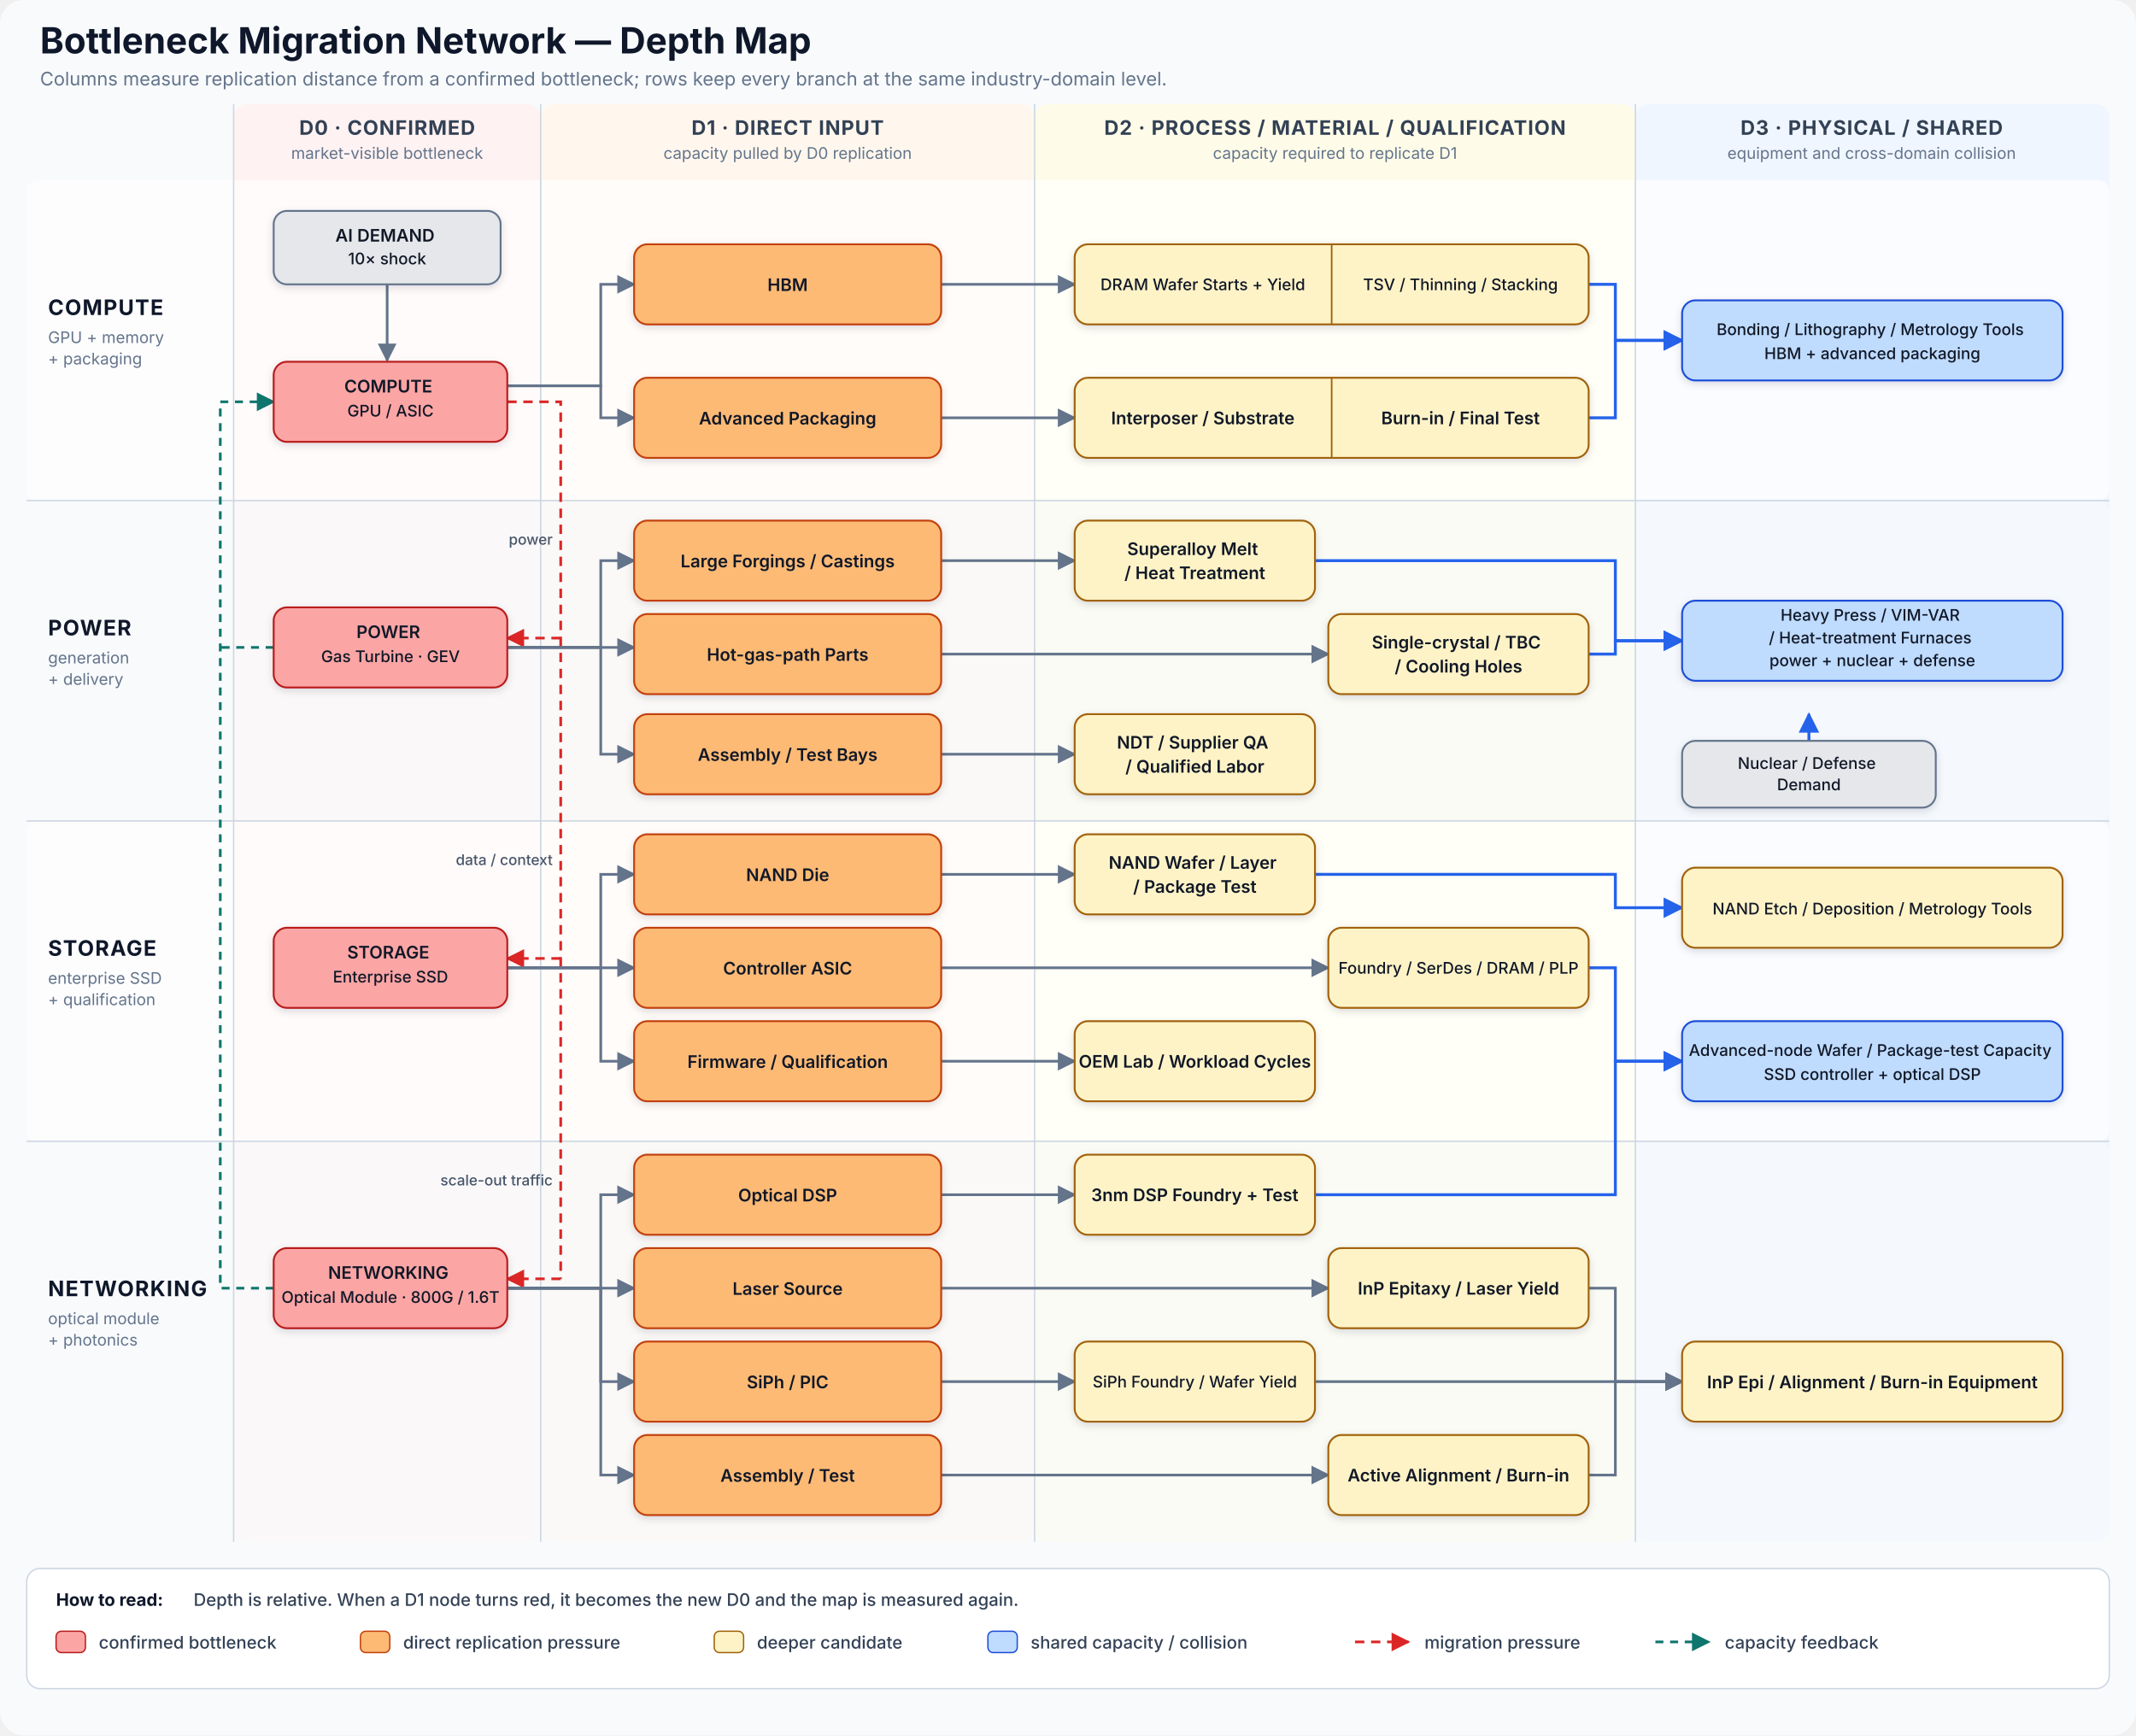
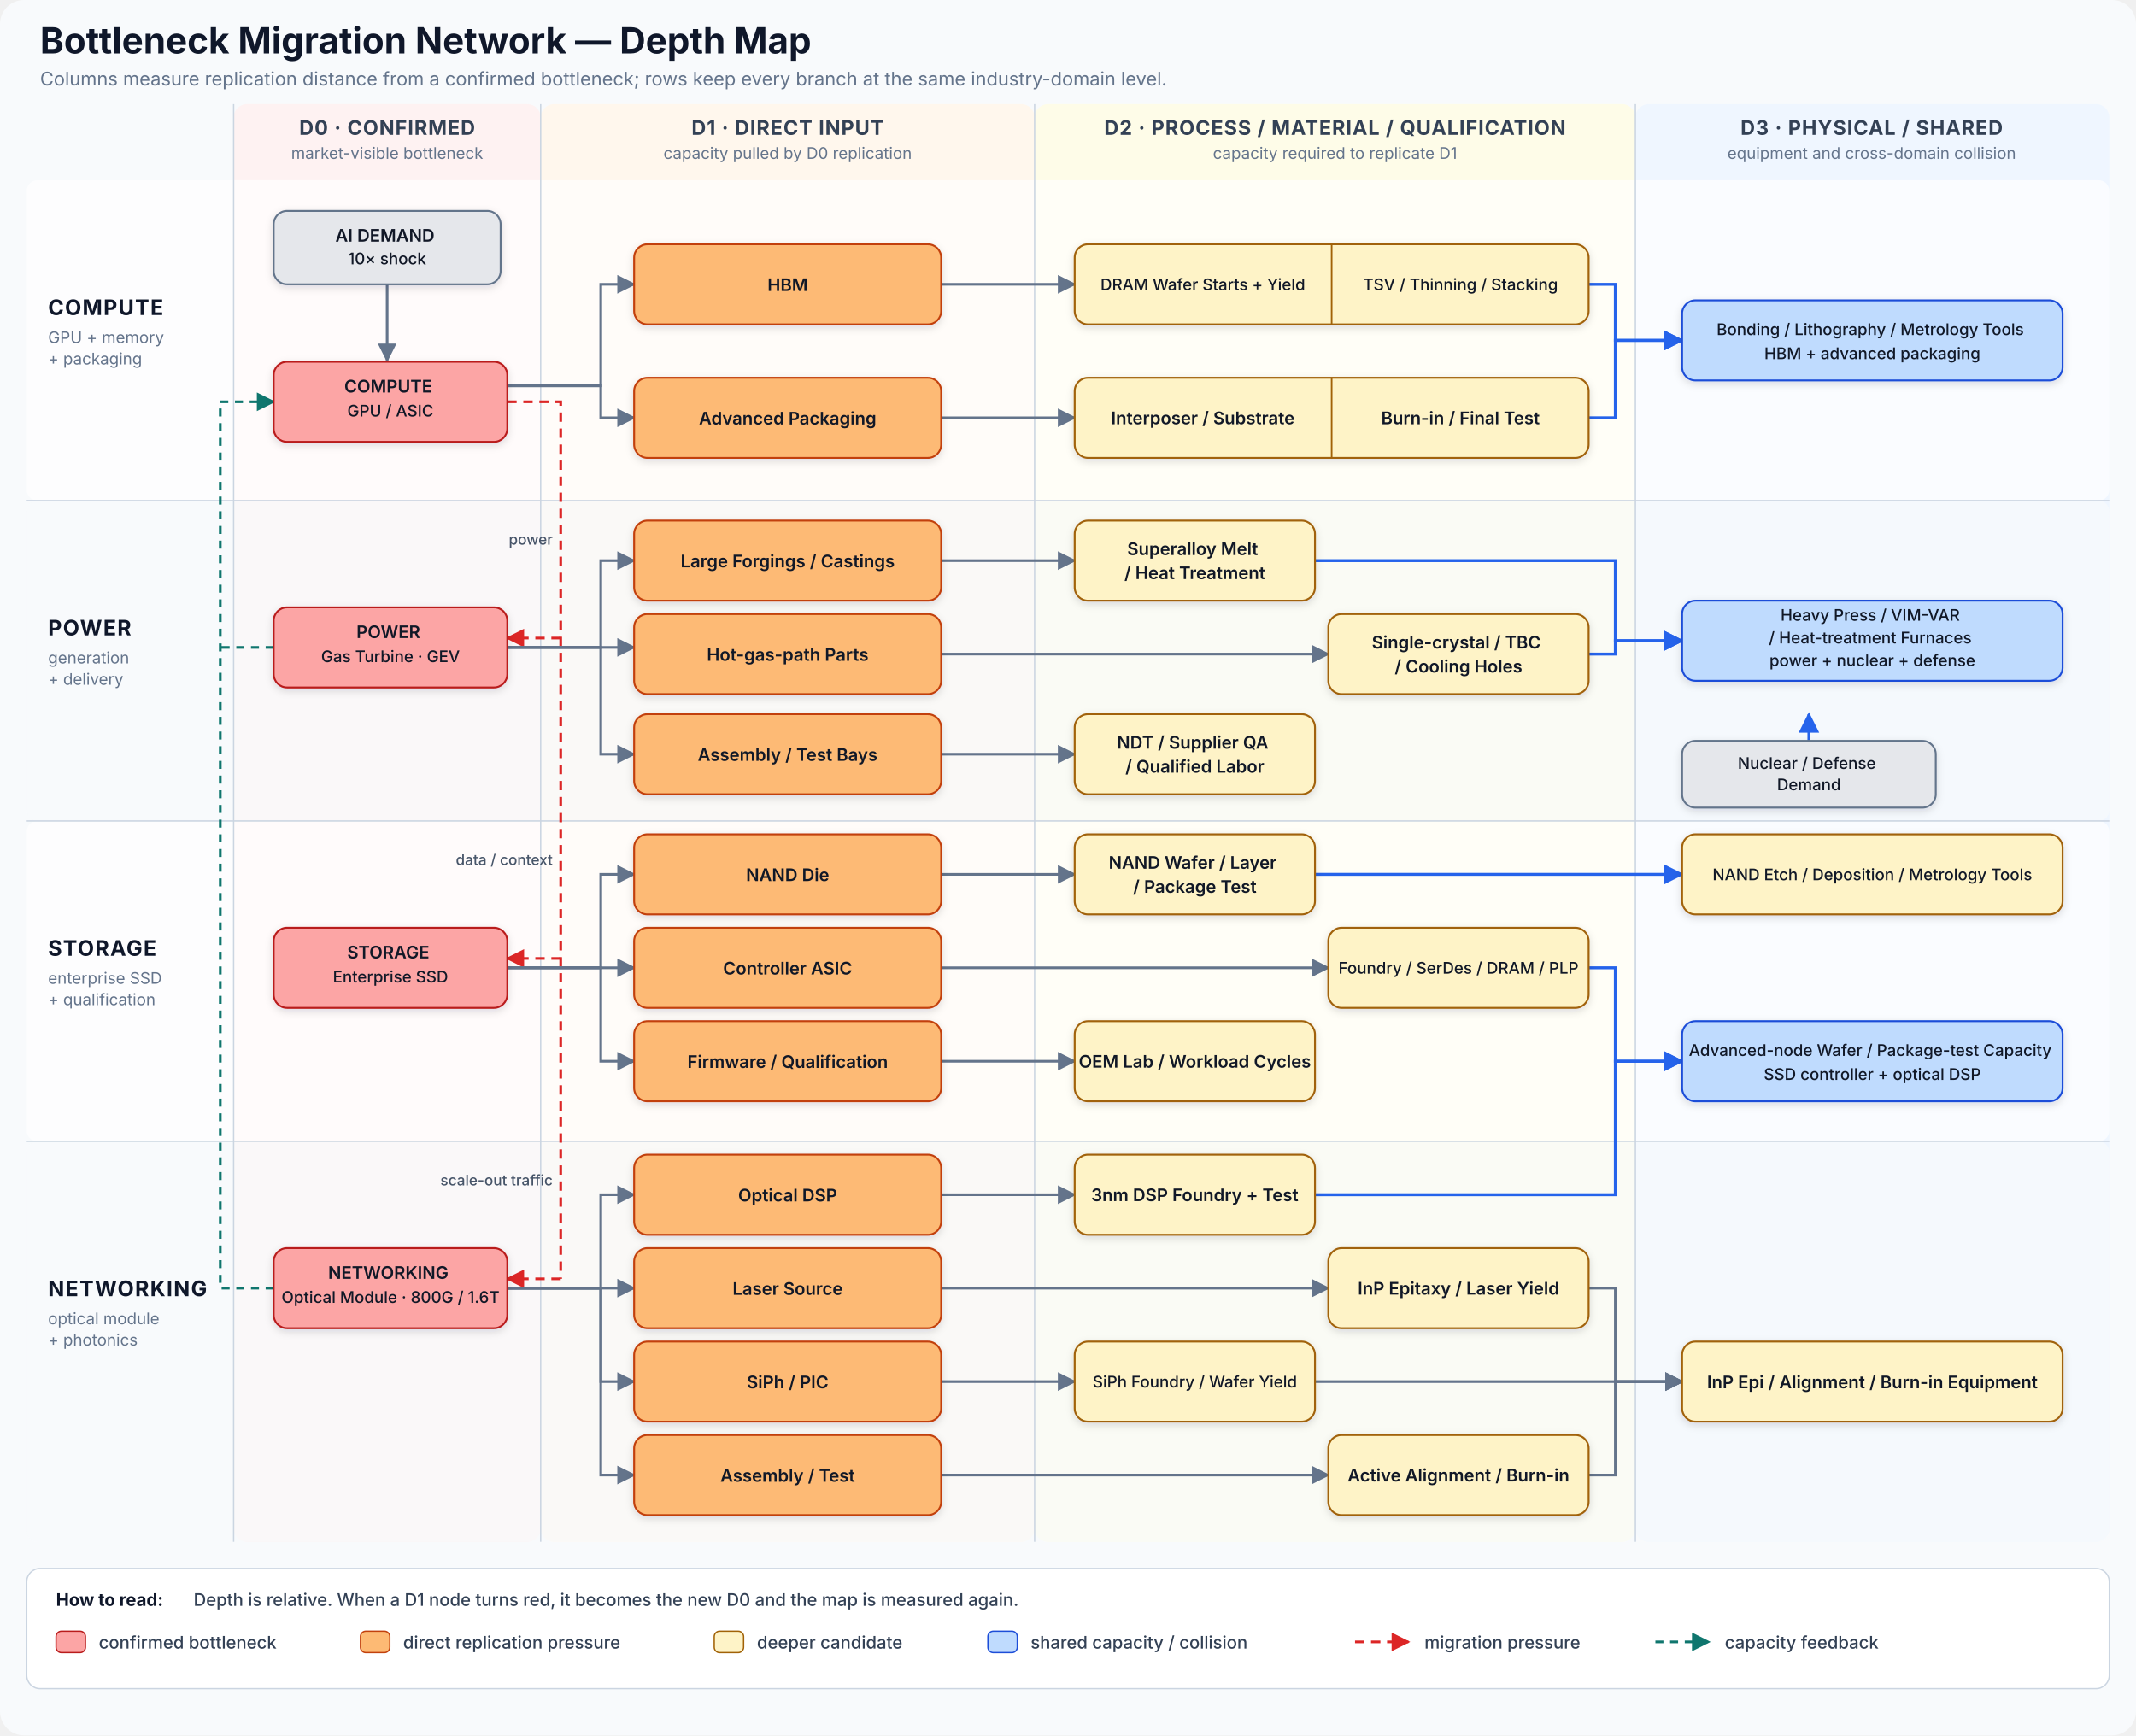
<svg xmlns="http://www.w3.org/2000/svg" width="1600" height="1300" viewBox="0 0 1600 1300" role="img" aria-labelledby="title desc">
  <defs>
    <filter id="shadow" x="-20%" y="-20%" width="140%" height="140%">
      <feDropShadow dx="0" dy="2" stdDeviation="3" flood-color="#0f172a" flood-opacity="0.14" />
    </filter>
    <marker id="arrow" viewBox="0 0 10 10" refX="9" refY="5" markerWidth="7" markerHeight="7" orient="auto-start-reverse">
      <path d="M 0 0 L 10 5 L 0 10 z" fill="#64748b" />
    </marker>
    <marker id="arrow-red" viewBox="0 0 10 10" refX="9" refY="5" markerWidth="7" markerHeight="7" orient="auto-start-reverse">
      <path d="M 0 0 L 10 5 L 0 10 z" fill="#dc2626" />
    </marker>
    <marker id="arrow-blue" viewBox="0 0 10 10" refX="9" refY="5" markerWidth="7" markerHeight="7" orient="auto-start-reverse">
      <path d="M 0 0 L 10 5 L 0 10 z" fill="#2563eb" />
    </marker>
    <marker id="arrow-teal" viewBox="0 0 10 10" refX="9" refY="5" markerWidth="7" markerHeight="7" orient="auto-start-reverse">
      <path d="M 0 0 L 10 5 L 0 10 z" fill="#0f766e" />
    </marker>
    <style>
      .canvas { fill: #f8fafc; }
      .grid { stroke: #cbd5e1; stroke-width: 1; }
      .lane-a { fill: #ffffff; }
      .lane-b { fill: #f8fafc; }
      .depth-0 { fill: #fef2f2; }
      .depth-1 { fill: #fff7ed; }
      .depth-2 { fill: #fefce8; }
      .depth-3 { fill: #eff6ff; }
      .title { font: 700 27px -apple-system, BlinkMacSystemFont, "Segoe UI", sans-serif; fill: #0f172a; }
      .subtitle { font: 400 14px -apple-system, BlinkMacSystemFont, "Segoe UI", sans-serif; fill: #64748b; }
      .depth-label { font: 700 15px -apple-system, BlinkMacSystemFont, "Segoe UI", sans-serif; fill: #334155; letter-spacing: 0.6px; }
      .depth-note { font: 400 12px -apple-system, BlinkMacSystemFont, "Segoe UI", sans-serif; fill: #64748b; }
      .lane-label { font: 700 16px -apple-system, BlinkMacSystemFont, "Segoe UI", sans-serif; fill: #0f172a; letter-spacing: 0.8px; }
      .lane-note { font: 400 12px -apple-system, BlinkMacSystemFont, "Segoe UI", sans-serif; fill: #64748b; }
      .node { stroke: #64748b; stroke-width: 1.4; rx: 10; filter: url(#shadow); }
      .confirmed { fill: #fca5a5; stroke: #b91c1c; }
      .direct { fill: #fdba74; stroke: #c2410c; }
      .candidate { fill: #fef3c7; stroke: #a16207; }
      .shared { fill: #bfdbfe; stroke: #1d4ed8; }
      .context { fill: #e5e7eb; stroke: #64748b; }
      .node-text { font: 600 13px -apple-system, BlinkMacSystemFont, "Segoe UI", sans-serif; fill: #111827; text-anchor: middle; }
      .node-small { font: 500 12px -apple-system, BlinkMacSystemFont, "Segoe UI", sans-serif; fill: #111827; text-anchor: middle; }
      .node-center { dominant-baseline: middle; }
      .edge { fill: none; stroke: #64748b; stroke-width: 2; marker-end: url(#arrow); }
      .pressure { fill: none; stroke: #dc2626; stroke-width: 2; stroke-dasharray: 7 5; marker-end: url(#arrow-red); }
      .pressure-trunk { fill: none; stroke: #dc2626; stroke-width: 2; stroke-dasharray: 7 5; }
      .shared-edge { fill: none; stroke: #2563eb; stroke-width: 2.2; marker-end: url(#arrow-blue); }
      .feedback { fill: none; stroke: #0f766e; stroke-width: 2; stroke-dasharray: 6 5; marker-end: url(#arrow-teal); }
      .feedback-trunk { fill: none; stroke: #0f766e; stroke-width: 2; stroke-dasharray: 6 5; }
      .edge-label { font: 500 11px -apple-system, BlinkMacSystemFont, "Segoe UI", sans-serif; fill: #475569; }
      .legend { font: 500 13px -apple-system, BlinkMacSystemFont, "Segoe UI", sans-serif; fill: #334155; }
      .legend-strong { font: 700 13px -apple-system, BlinkMacSystemFont, "Segoe UI", sans-serif; fill: #0f172a; }
    </style>
  </defs>
  <rect class="canvas" width="1600" height="1300" rx="18" />
  <text class="title" x="30" y="40">Bottleneck Migration Network — Depth Map</text>
  <text class="subtitle" x="30" y="64">Columns measure replication distance from a confirmed bottleneck; rows keep every branch at the same industry-domain level.</text>
  <rect class="depth-0" x="175" y="78" width="230" height="1077" rx="10" />
  <rect class="depth-1" x="405" y="78" width="370" height="1077" rx="10" />
  <rect class="depth-2" x="775" y="78" width="450" height="1077" rx="10" />
  <rect class="depth-3" x="1225" y="78" width="355" height="1077" rx="10" />
  <text class="depth-label" x="290" y="101" text-anchor="middle">D0 · CONFIRMED</text>
  <text class="depth-note" x="290" y="119" text-anchor="middle">market-visible bottleneck</text>
  <text class="depth-label" x="590" y="101" text-anchor="middle">D1 · DIRECT INPUT</text>
  <text class="depth-note" x="590" y="119" text-anchor="middle">capacity pulled by D0 replication</text>
  <text class="depth-label" x="1000" y="101" text-anchor="middle">D2 · PROCESS / MATERIAL / QUALIFICATION</text>
  <text class="depth-note" x="1000" y="119" text-anchor="middle">capacity required to replicate D1</text>
  <text class="depth-label" x="1402" y="101" text-anchor="middle">D3 · PHYSICAL / SHARED</text>
  <text class="depth-note" x="1402" y="119" text-anchor="middle">equipment and cross-domain collision</text>
  <rect class="lane-a" x="20" y="135" width="1560" height="240" rx="8" opacity="0.66" />
  <rect class="lane-b" x="20" y="375" width="1560" height="240" rx="8" opacity="0.66" />
  <rect class="lane-a" x="20" y="615" width="1560" height="240" rx="8" opacity="0.66" />
  <rect class="lane-b" x="20" y="855" width="1560" height="300" rx="8" opacity="0.66" />
  <line class="grid" x1="20" y1="375" x2="1580" y2="375" />
  <line class="grid" x1="20" y1="615" x2="1580" y2="615" />
  <line class="grid" x1="20" y1="855" x2="1580" y2="855" />
  <line class="grid" x1="175" y1="78" x2="175" y2="1155" />
  <line class="grid" x1="405" y1="78" x2="405" y2="1155" />
  <line class="grid" x1="775" y1="78" x2="775" y2="1155" />
  <line class="grid" x1="1225" y1="78" x2="1225" y2="1155" />
  <text class="lane-label" x="36" y="236">COMPUTE</text>
  <text class="lane-note" x="36" y="257">GPU + memory</text>
  <text class="lane-note" x="36" y="273">+ packaging</text>
  <text class="lane-label" x="36" y="476">POWER</text>
  <text class="lane-note" x="36" y="497">generation</text>
  <text class="lane-note" x="36" y="513">+ delivery</text>
  <text class="lane-label" x="36" y="716">STORAGE</text>
  <text class="lane-note" x="36" y="737">enterprise SSD</text>
  <text class="lane-note" x="36" y="753">+ qualification</text>
  <text class="lane-label" x="36" y="971">NETWORKING</text>
  <text class="lane-note" x="36" y="992">optical module</text>
  <text class="lane-note" x="36" y="1008">+ photonics</text>
  <path class="edge" d="M290 213 V270" />
  <path class="pressure-trunk" d="M380 301 H420 V958" />
  <path class="pressure" d="M420 478 H380" />
  <path class="pressure" d="M420 718 H380" />
  <path class="pressure" d="M420 958 H380" />
  <text class="edge-label" x="414" y="408" text-anchor="end">power</text>
  <text class="edge-label" x="414" y="648" text-anchor="end">data / context</text>
  <text class="edge-label" x="414" y="888" text-anchor="end">scale-out traffic</text>
  <path class="feedback-trunk" d="M205 485 H165 M205 965 H165 V301" />
  <path class="feedback" d="M165 301 H205" />
  <path class="edge" d="M380 289 H450 V213 H475" />
  <path class="edge" d="M380 289 H450 V313 H475" />
  <path class="edge" d="M705 213 H805" />
  <path class="edge" d="M705 313 H805" />
  <path class="shared-edge" d="M1190 213 H1210 V255 H1260" />
  <path class="shared-edge" d="M1190 313 H1210 V255 H1260" />
  <path class="edge" d="M380 485 H450 V420 H475" />
  <path class="edge" d="M380 485 H475" />
  <path class="edge" d="M380 485 H450 V565 H475" />
  <path class="edge" d="M705 420 H805" />
  <path class="edge" d="M705 490 H995" />
  <path class="edge" d="M705 565 H805" />
  <path class="shared-edge" d="M985 420 H1210 V480 H1260" />
  <path class="shared-edge" d="M1190 490 H1210 V480 H1260" />
  <path class="shared-edge" d="M1355 590 V535" />
  <path class="edge" d="M380 725 H450 V655 H475" />
  <path class="edge" d="M380 725 H475" />
  <path class="edge" d="M380 725 H450 V795 H475" />
  <path class="edge" d="M705 655 H805" />
  <path class="edge" d="M705 725 H995" />
  <path class="edge" d="M705 795 H805" />
-   <path class="shared-edge" d="M985 655 H1210 V680 H1260" />
+   <path class="shared-edge" d="M985 655 H1260" />
  <path class="shared-edge" d="M1190 725 H1210 V795 H1260" />
  <path class="edge" d="M380 965 H450 V895 H475" />
  <path class="edge" d="M380 965 H475" />
  <path class="edge" d="M380 965 H450 V1035 H475" />
  <path class="edge" d="M380 965 H450 V1105 H475" />
  <path class="edge" d="M705 895 H805" />
  <path class="edge" d="M705 965 H995" />
  <path class="edge" d="M705 1035 H805" />
  <path class="edge" d="M705 1105 H995" />
  <path class="shared-edge" d="M985 895 H1210 V795 H1260" />
  <path class="edge" d="M1190 965 H1210 V1035 H1260" />
  <path class="edge" d="M985 1035 H1260" />
  <path class="edge" d="M1190 1105 H1210 V1035 H1260" />
  <rect class="node context" x="205" y="158" width="170" height="55" />
  <text class="node-text" x="290" y="181">
    <tspan x="290">AI DEMAND</tspan>
    <tspan class="node-small" x="290" dy="17">10× shock</tspan>
  </text>
  <rect class="node confirmed" x="205" y="271" width="175" height="60" />
  <text class="node-text" x="292.5" y="294">
    <tspan x="292.5">COMPUTE</tspan>
    <tspan class="node-small" x="292.5" dy="18">GPU / ASIC</tspan>
  </text>
  <rect class="node confirmed" x="205" y="455" width="175" height="60" />
  <text class="node-text" x="292.5" y="478">
    <tspan x="292.5">POWER</tspan>
    <tspan class="node-small" x="292.5" dy="18">Gas Turbine · GEV</tspan>
  </text>
  <rect class="node confirmed" x="205" y="695" width="175" height="60" />
  <text class="node-text" x="292.5" y="718">
    <tspan x="292.5">STORAGE</tspan>
    <tspan class="node-small" x="292.5" dy="18">Enterprise SSD</tspan>
  </text>
  <rect class="node confirmed" x="205" y="935" width="175" height="60" />
  <text class="node-text" x="292.5" y="958">
    <tspan x="292.5">NETWORKING</tspan>
    <tspan class="node-small" x="292.5" dy="18">Optical Module · 800G / 1.6T</tspan>
  </text>
  <rect class="node direct" x="475" y="183" width="230" height="60" />
  <text class="node-text" x="590" y="218">HBM</text>
  <rect class="node direct" x="475" y="283" width="230" height="60" />
  <text class="node-text" x="590" y="318">Advanced Packaging</text>
  <rect class="node direct" x="475" y="390" width="230" height="60" />
  <text class="node-text" x="590" y="425">Large Forgings / Castings</text>
  <rect class="node direct" x="475" y="460" width="230" height="60" />
  <text class="node-text" x="590" y="495">Hot-gas-path Parts</text>
  <rect class="node direct" x="475" y="535" width="230" height="60" />
  <text class="node-text" x="590" y="570">Assembly / Test Bays</text>
  <rect class="node direct" x="475" y="625" width="230" height="60" />
  <text class="node-text" x="590" y="660">NAND Die</text>
  <rect class="node direct" x="475" y="695" width="230" height="60" />
  <text class="node-text" x="590" y="730">Controller ASIC</text>
  <rect class="node direct" x="475" y="765" width="230" height="60" />
  <text class="node-text" x="590" y="800">Firmware / Qualification</text>
  <rect class="node direct" x="475" y="865" width="230" height="60" />
  <text class="node-text" x="590" y="900">Optical DSP</text>
  <rect class="node direct" x="475" y="935" width="230" height="60" />
  <text class="node-text" x="590" y="970">Laser Source</text>
  <rect class="node direct" x="475" y="1005" width="230" height="60" />
  <text class="node-text" x="590" y="1040">SiPh / PIC</text>
  <rect class="node direct" x="475" y="1075" width="230" height="60" />
  <text class="node-text" x="590" y="1110">Assembly / Test</text>
  <rect class="node candidate" x="805" y="183" width="385" height="60" />
  <line x1="997.5" y1="183" x2="997.5" y2="243" stroke="#a16207" stroke-width="1.2" />
  <text class="node-small node-center" x="901" y="213">DRAM Wafer Starts + Yield</text>
  <text class="node-small node-center" x="1094" y="213">TSV / Thinning / Stacking</text>
  <rect class="node candidate" x="805" y="283" width="385" height="60" />
  <line x1="997.5" y1="283" x2="997.5" y2="343" stroke="#a16207" stroke-width="1.2" />
  <text class="node-text node-center" x="901" y="313">Interposer / Substrate</text>
  <text class="node-text node-center" x="1094" y="313">Burn-in / Final Test</text>
  <rect class="node candidate" x="805" y="390" width="180" height="60" />
  <text class="node-text node-center" x="895">
    <tspan x="895" y="411">Superalloy Melt</tspan>
    <tspan x="895" y="429">/ Heat Treatment</tspan>
  </text>
  <rect class="node candidate" x="995" y="460" width="195" height="60" />
  <text class="node-text node-center" x="1092.5">
    <tspan x="1092.5" y="481">Single-crystal / TBC</tspan>
    <tspan x="1092.5" y="499">/ Cooling Holes</tspan>
  </text>
  <rect class="node candidate" x="805" y="535" width="180" height="60" />
  <text class="node-text node-center" x="895">
    <tspan x="895" y="556">NDT / Supplier QA</tspan>
    <tspan x="895" y="574">/ Qualified Labor</tspan>
  </text>
  <rect class="node candidate" x="805" y="625" width="180" height="60" />
  <text class="node-text node-center" x="895">
    <tspan x="895" y="646">NAND Wafer / Layer</tspan>
    <tspan x="895" y="664">/ Package Test</tspan>
  </text>
  <rect class="node candidate" x="995" y="695" width="195" height="60" />
  <text class="node-small node-center" x="1092.5" y="725">Foundry / SerDes / DRAM / PLP</text>
  <rect class="node candidate" x="805" y="765" width="180" height="60" />
  <text class="node-text node-center" x="895" y="795">OEM Lab / Workload Cycles</text>
  <rect class="node candidate" x="805" y="865" width="180" height="60" />
  <text class="node-text node-center" x="895" y="895">3nm DSP Foundry + Test</text>
  <rect class="node candidate" x="995" y="935" width="195" height="60" />
  <text class="node-text node-center" x="1092.5" y="965">InP Epitaxy / Laser Yield</text>
  <rect class="node candidate" x="805" y="1005" width="180" height="60" />
  <text class="node-small node-center" x="895" y="1035">SiPh Foundry / Wafer Yield</text>
  <rect class="node candidate" x="995" y="1075" width="195" height="60" />
  <text class="node-text node-center" x="1092.5" y="1105">Active Alignment / Burn-in</text>
  <rect class="node shared" x="1260" y="225" width="285" height="60" />
  <text class="node-small" x="1402.5" y="251">
    <tspan x="1402.5">Bonding / Lithography / Metrology Tools</tspan>
    <tspan x="1402.5" dy="18">HBM + advanced packaging</tspan>
  </text>
  <rect class="node shared" x="1260" y="450" width="285" height="60" />
  <text class="node-small" x="1402.5" y="465">
    <tspan x="1402.5">Heavy Press / VIM-VAR</tspan>
    <tspan x="1402.5" dy="17">/ Heat-treatment Furnaces</tspan>
    <tspan x="1402.5" dy="17">power + nuclear + defense</tspan>
  </text>
  <rect class="node context" x="1260" y="555" width="190" height="50" />
  <text class="node-small" x="1355" y="576">
    <tspan x="1355">Nuclear / Defense</tspan>
    <tspan x="1355" dy="16">Demand</tspan>
  </text>
-   <rect class="node candidate" x="1260" y="650" width="285" height="60" />
-   <text class="node-small" x="1402.5" y="685">NAND Etch / Deposition / Metrology Tools</text>
+   <rect class="node candidate" x="1260" y="625" width="285" height="60" />
+   <text class="node-small node-center" x="1402.5" y="655">NAND Etch / Deposition / Metrology Tools</text>
  <rect class="node shared" x="1260" y="765" width="285" height="60" />
  <text class="node-small" x="1402.5" y="791">
    <tspan x="1402.5">Advanced-node Wafer / Package-test Capacity</tspan>
    <tspan x="1402.5" dy="18">SSD controller + optical DSP</tspan>
  </text>
  <rect class="node candidate" x="1260" y="1005" width="285" height="60" />
  <text class="node-text" x="1402.5" y="1040">InP Epi / Alignment / Burn-in Equipment</text>
  <rect x="20" y="1175" width="1560" height="90" rx="10" fill="#ffffff" stroke="#cbd5e1" />
  <text class="legend-strong" x="42" y="1203">How to read:</text>
  <text class="legend" x="145" y="1203">Depth is relative. When a D1 node turns red, it becomes the new D0 and the map is measured again.</text>
  <rect x="42" y="1222" width="22" height="16" rx="4" class="confirmed" />
  <text class="legend" x="74" y="1235">confirmed bottleneck</text>
  <rect x="270" y="1222" width="22" height="16" rx="4" class="direct" />
  <text class="legend" x="302" y="1235">direct replication pressure</text>
  <rect x="535" y="1222" width="22" height="16" rx="4" class="candidate" />
  <text class="legend" x="567" y="1235">deeper candidate</text>
  <rect x="740" y="1222" width="22" height="16" rx="4" class="shared" />
  <text class="legend" x="772" y="1235">shared capacity / collision</text>
  <line x1="1015" y1="1230" x2="1055" y2="1230" class="pressure" />
  <text class="legend" x="1067" y="1235">migration pressure</text>
  <line x1="1240" y1="1230" x2="1280" y2="1230" class="feedback" />
  <text class="legend" x="1292" y="1235">capacity feedback</text>
</svg>
